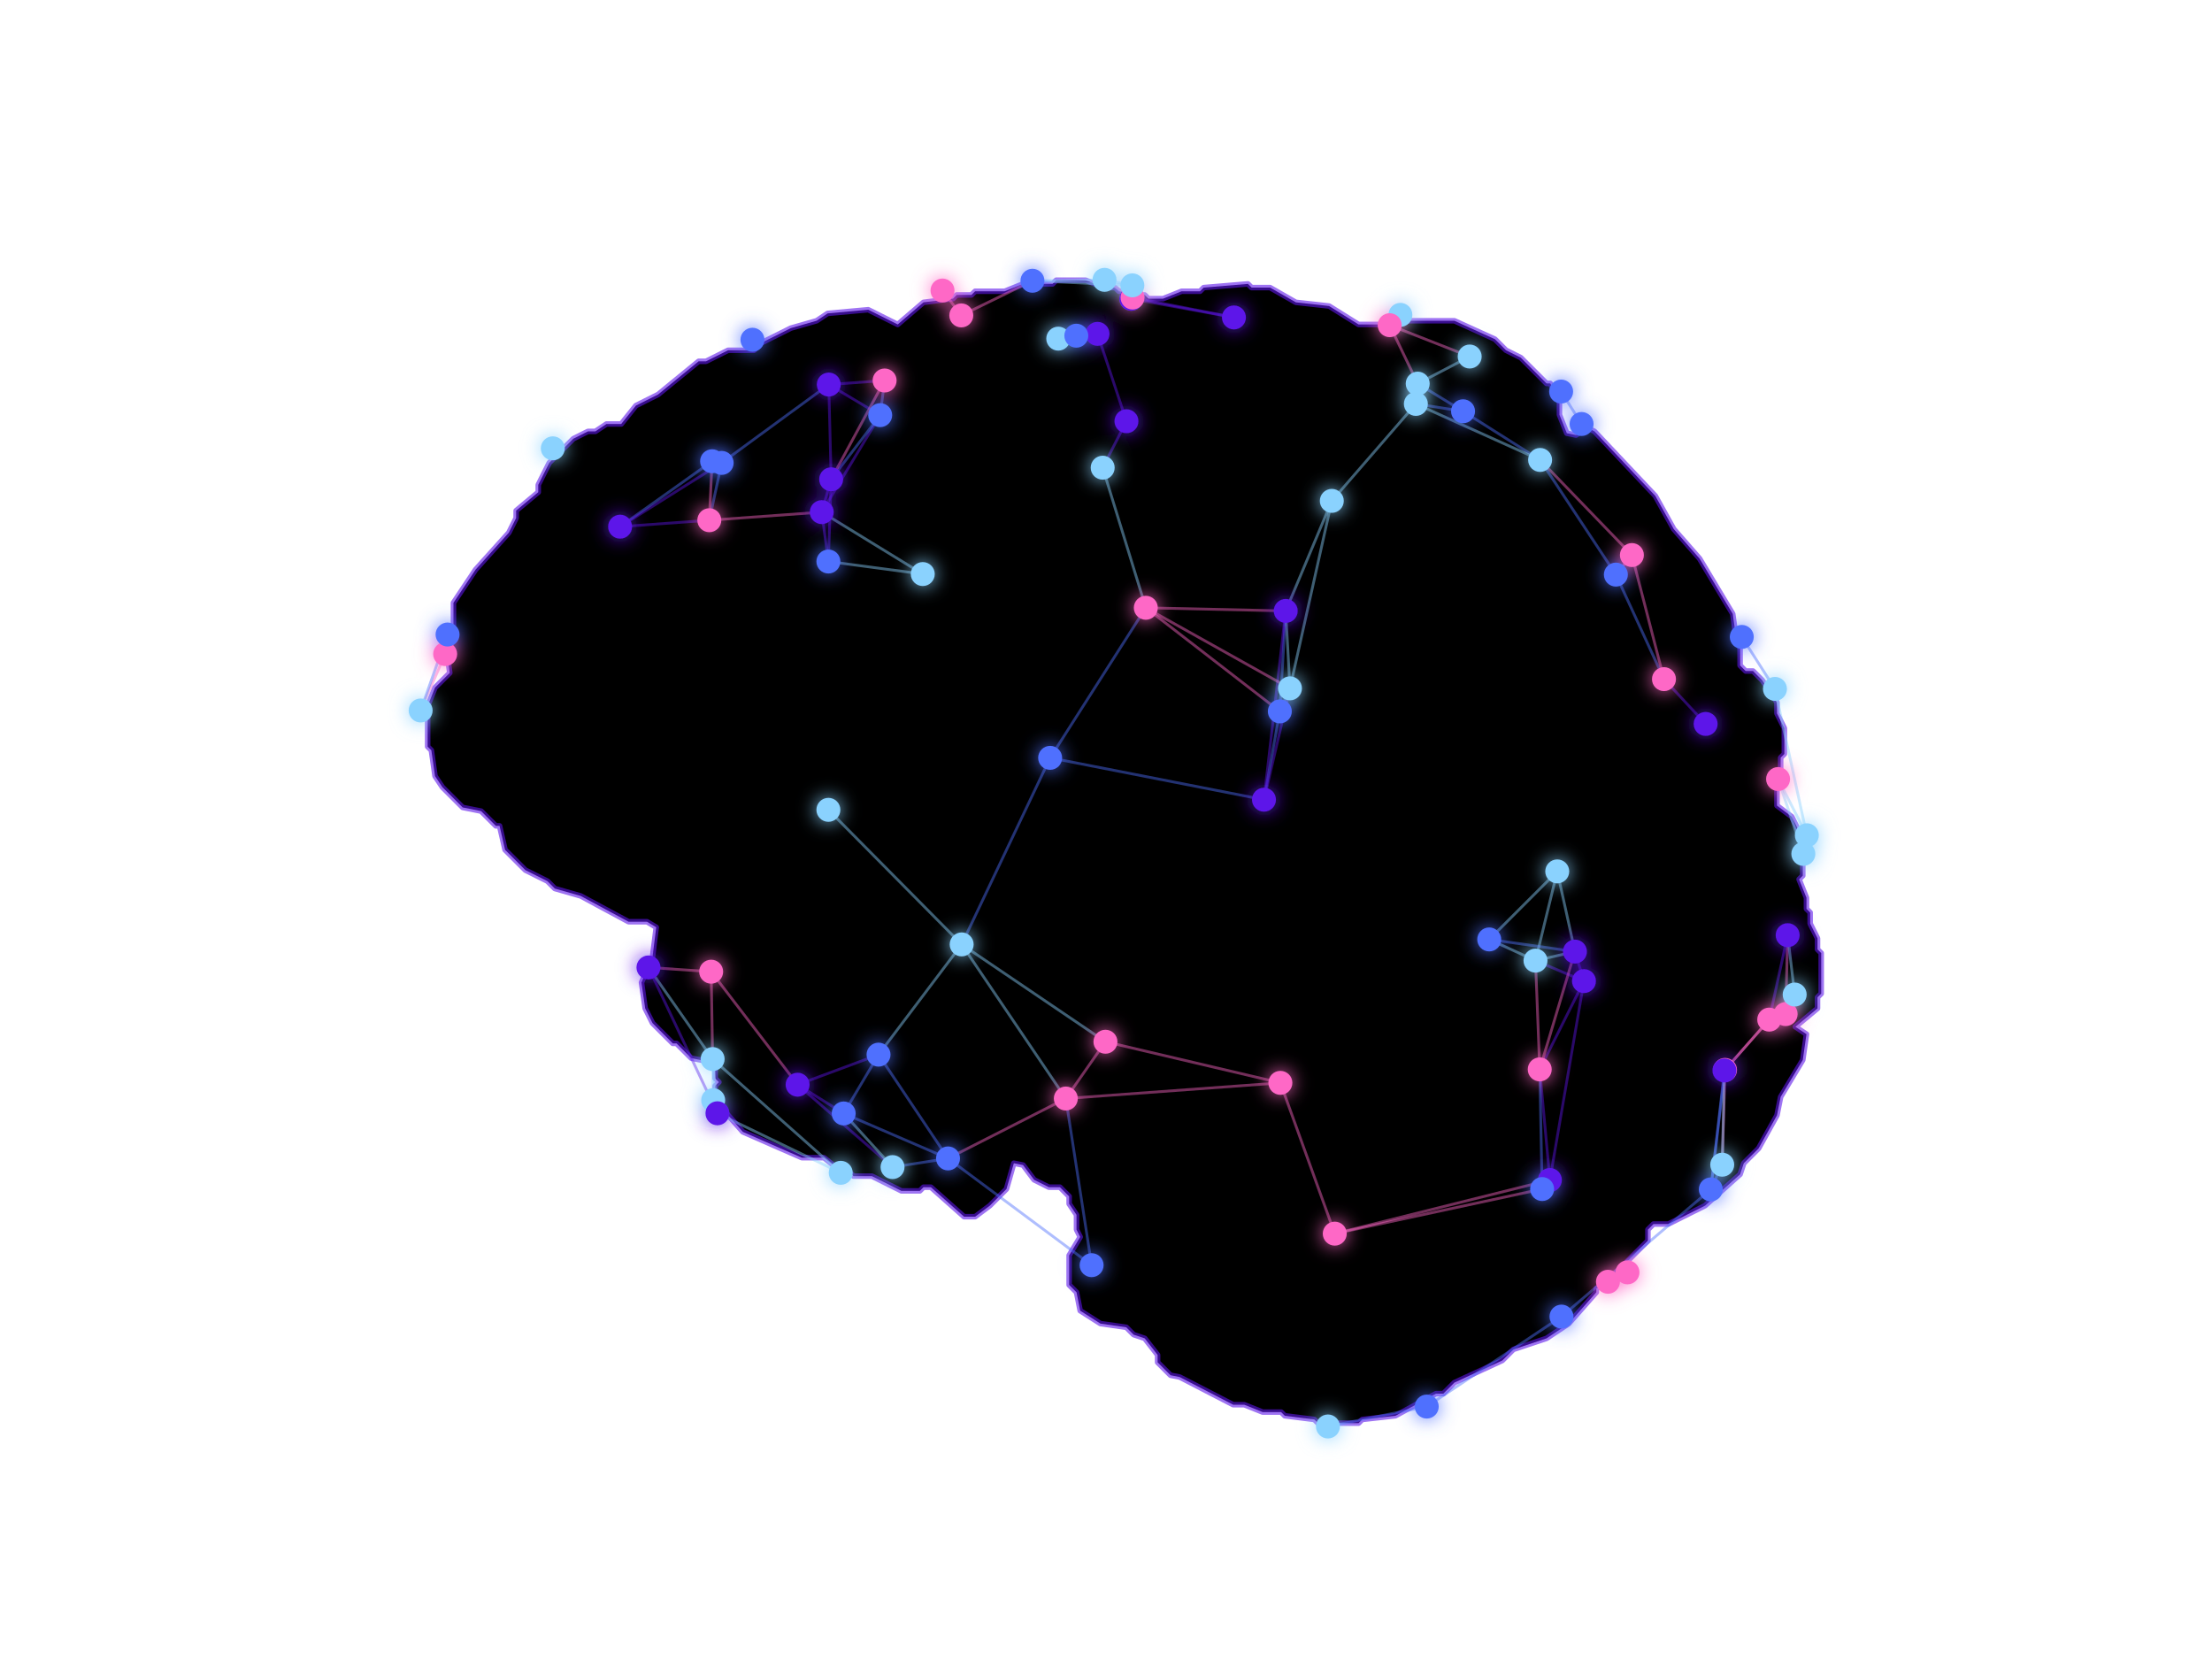
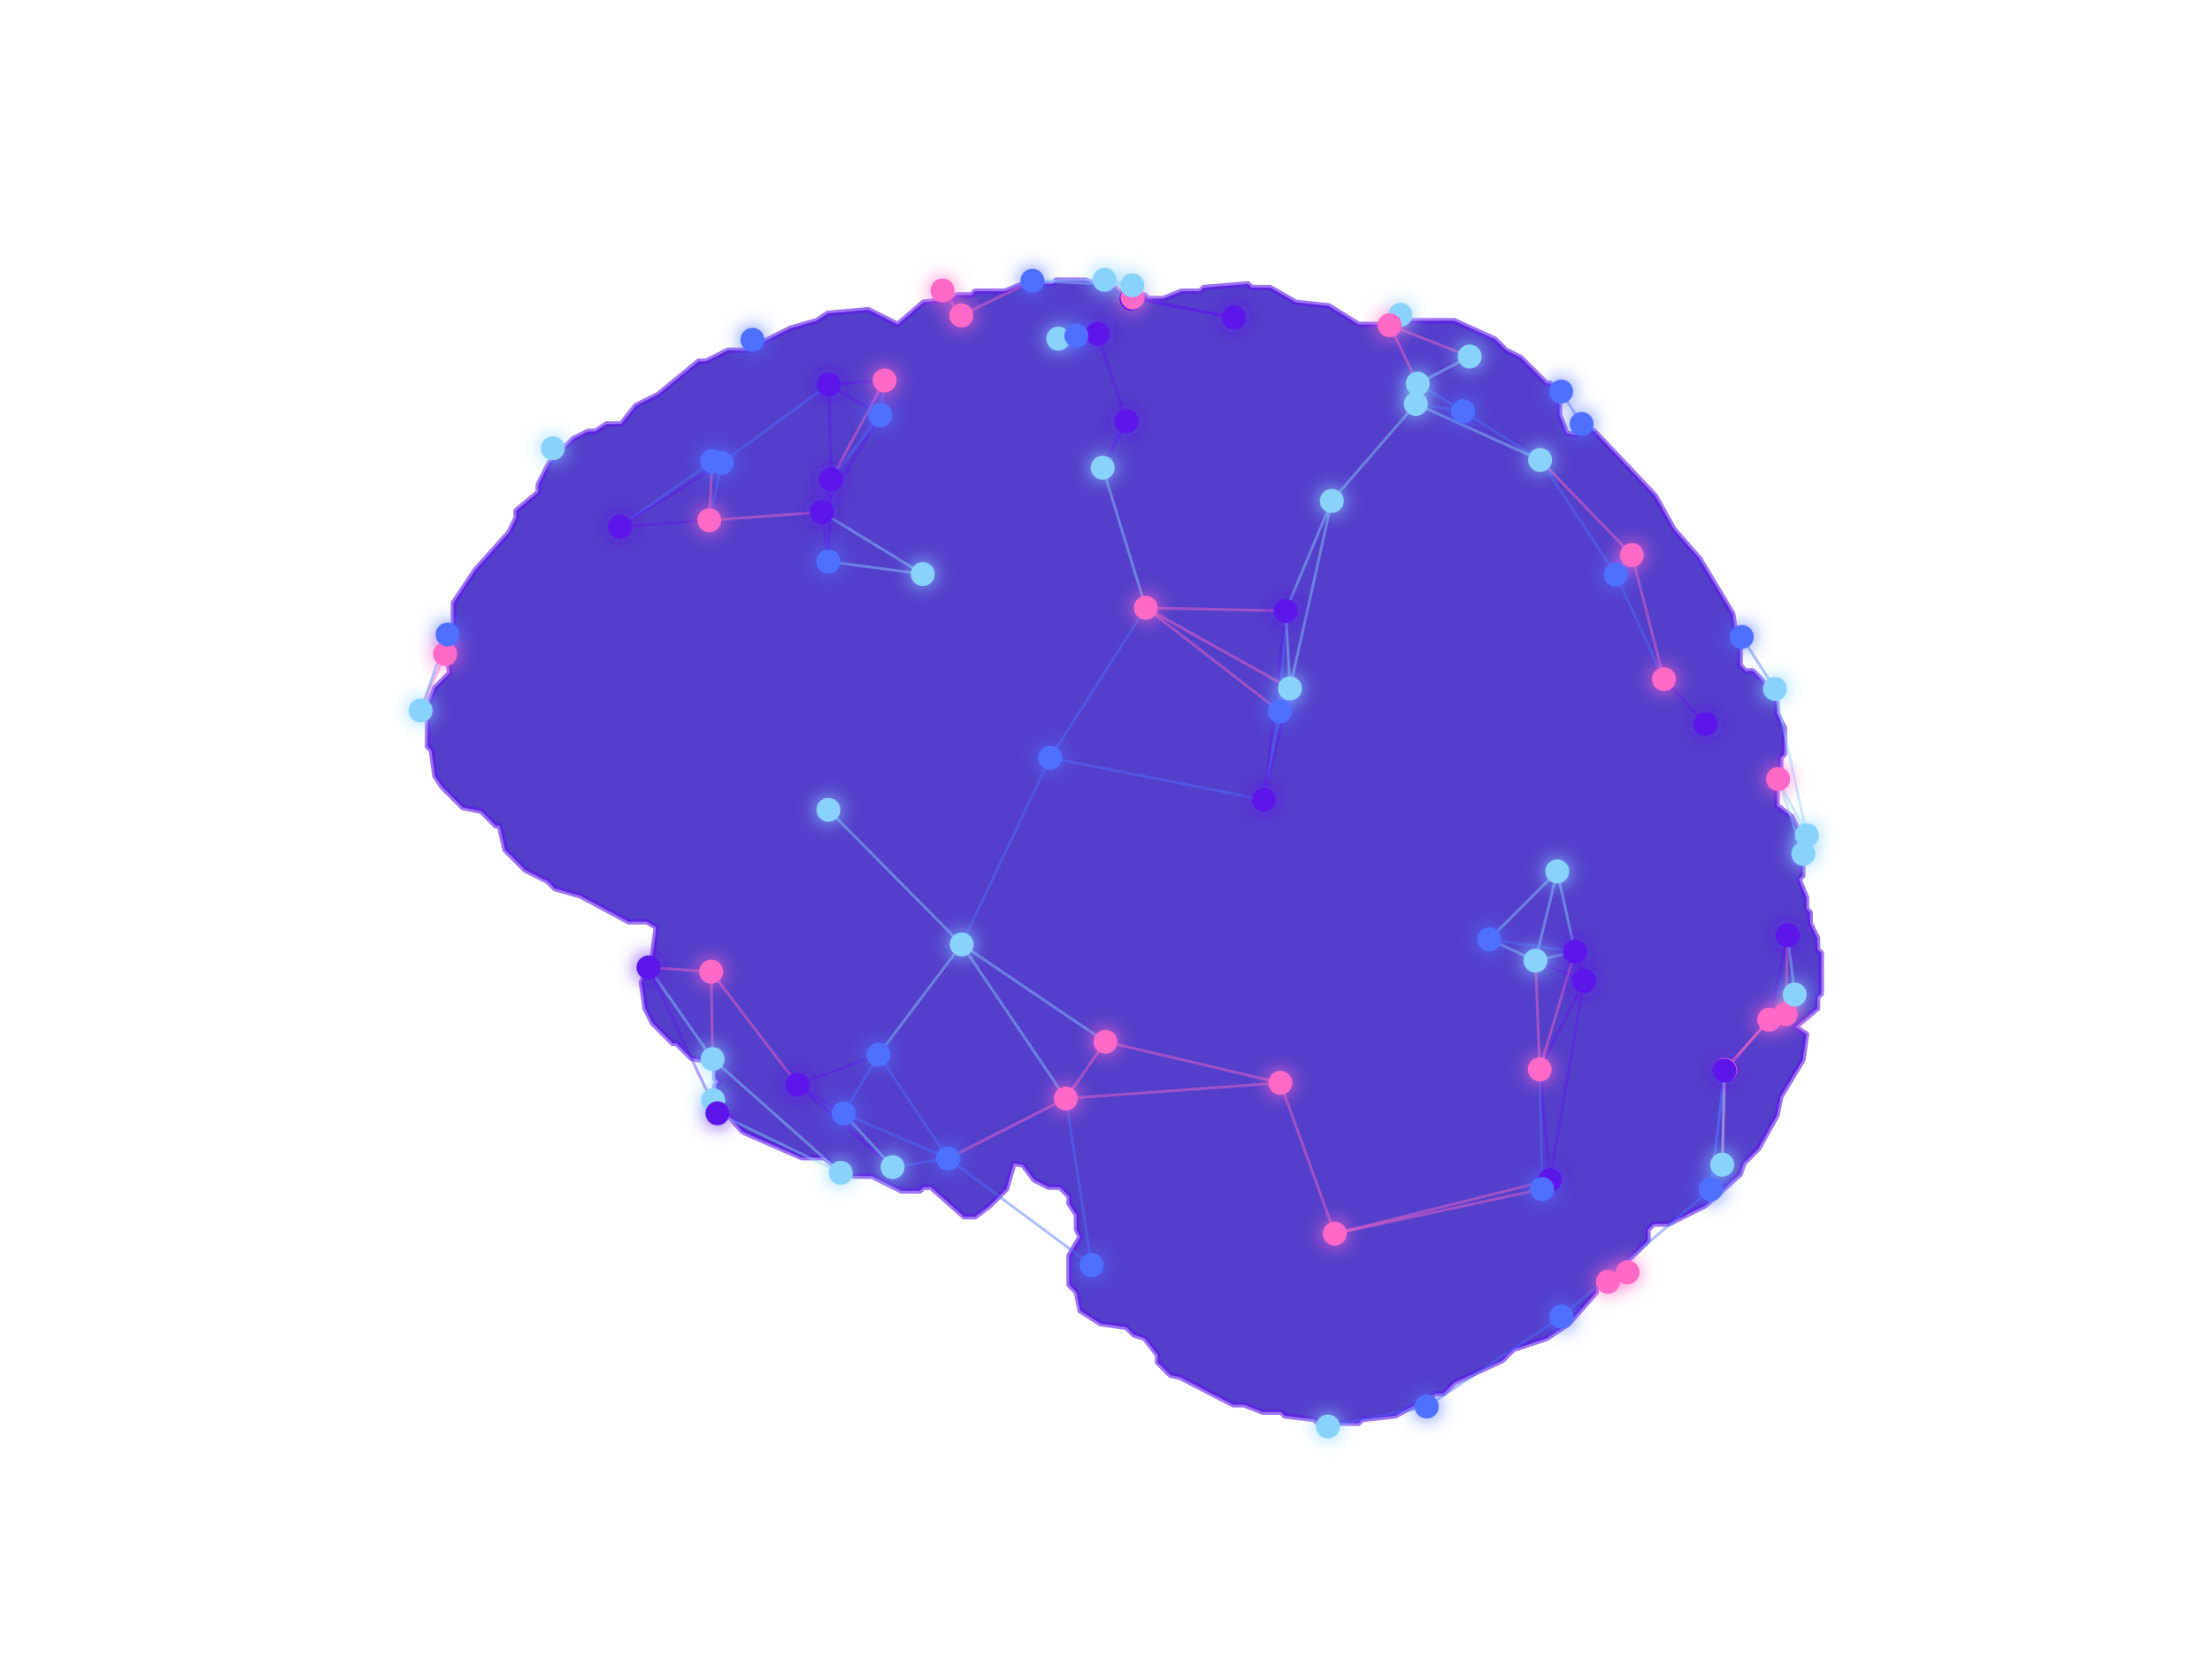
<svg xmlns="http://www.w3.org/2000/svg" viewBox="0 0 1200 900" width="1200" height="900">
  <defs>
    <filter id="g" x="-50%" y="-50%" width="200%" height="200%">
      <feGaussianBlur stdDeviation="5" result="b" />
      <feMerge>
        <feMergeNode in="b" />
        <feMergeNode in="SourceGraphic" />
      </feMerge>
    </filter>
  </defs>
-   <path d="M573 152L571 154L555 154L545 158L529 158L527 160L519 160L517 162L501 164L487 176L471 168L449 170L443 174L429 178L413 186L409 190L395 190L383 196L379 196L357 214L345 220L337 230L329 230L323 234L319 234L311 238L298 251L292 263L292 267L280 277L280 281L276 289L258 309L246 327L246 339L244 341L244 349L242 351L244 365L236 373L232 383L232 405L234 407L236 421L240 427L251 438L261 440L269 448L271 448L274 461L285 472L297 478L301 482L315 486L341 500L351 500L356 503L354 519L348 533L350 547L354 555L365 566L367 566L375 574L385 576L388 579L388 585L390 587L388 589L388 597L403 614L435 628L447 628L457 636L461 636L463 638L473 638L489 646L499 646L501 644L505 644L523 660L529 660L537 654L546 645L550 631L555 632L561 640L569 644L575 644L580 649L580 653L584 659L584 667L586 671L580 681L580 697L584 701L586 711L597 718L611 720L615 724L621 726L628 735L628 739L635 746L640 747L669 762L675 762L685 766L695 766L697 768L713 770L715 772L737 772L739 770L757 768L779 756L783 756L789 750L815 738L821 732L839 726L851 718L866 701L866 699L871 696L894 673L894 667L897 664L905 664L925 654L944 637L946 631L954 623L964 605L966 595L978 575L980 561L974 557L986 547L986 541L988 539L988 517L986 515L986 509L982 501L982 495L980 493L980 487L976 477L978 475L978 455L972 443L964 437L964 421L966 419L966 411L968 409L968 395L964 387L964 381L956 369L951 364L947 364L944 361L944 349L942 347L940 333L922 303L908 287L898 269L865 234L861 232L855 236L850 235L846 225L846 217L841 208L839 208L825 194L817 190L811 184L789 174L753 174L751 176L737 176L721 166L703 164L689 156L679 156L677 154L653 156L651 158L641 158L631 162L623 162L621 160L615 160L613 158L607 158L605 156L599 156L589 152Z" fill="#000" fill-rule="evenodd" stroke="#5d16e9" stroke-opacity=".6" stroke-width="3" stroke-linejoin="round" />
+   <path d="M573 152L571 154L555 154L545 158L529 158L527 160L519 160L517 162L501 164L487 176L471 168L449 170L443 174L429 178L413 186L409 190L395 190L383 196L379 196L357 214L345 220L337 230L329 230L323 234L319 234L311 238L298 251L292 263L292 267L280 277L280 281L276 289L258 309L246 327L246 339L244 341L244 349L242 351L244 365L236 373L232 383L232 405L234 407L236 421L240 427L251 438L261 440L269 448L271 448L274 461L285 472L297 478L301 482L315 486L341 500L351 500L356 503L354 519L348 533L350 547L354 555L365 566L367 566L375 574L385 576L388 579L388 585L390 587L388 589L388 597L403 614L435 628L447 628L457 636L461 636L463 638L473 638L489 646L499 646L501 644L505 644L523 660L529 660L537 654L546 645L550 631L555 632L561 640L569 644L575 644L580 649L580 653L584 659L584 667L586 671L580 681L580 697L584 701L586 711L597 718L611 720L615 724L621 726L628 735L628 739L635 746L640 747L669 762L675 762L685 766L695 766L697 768L713 770L715 772L737 772L739 770L757 768L779 756L783 756L789 750L815 738L821 732L839 726L851 718L866 701L866 699L871 696L894 673L894 667L897 664L905 664L925 654L944 637L946 631L954 623L964 605L966 595L978 575L980 561L974 557L986 547L986 541L988 539L988 517L986 515L986 509L982 501L982 495L980 493L980 487L976 477L978 475L978 455L972 443L964 437L964 421L966 419L966 411L968 409L968 395L964 387L964 381L956 369L951 364L947 364L944 361L944 349L942 347L940 333L922 303L908 287L898 269L865 234L861 232L855 236L850 235L846 225L846 217L841 208L839 208L825 194L817 190L811 184L789 174L753 174L751 176L737 176L721 166L703 164L689 156L679 156L677 154L653 156L651 158L641 158L631 162L623 162L621 160L615 160L613 158L607 158L605 156L599 156L589 152Z" fill="#543fca" fill-rule="evenodd" stroke="#5d16e9" stroke-opacity=".6" stroke-width="3" stroke-linejoin="round" />
  <g stroke-width="1.5" stroke-opacity=".45" fill="none">
    <path d="M592.2 686.3L514.3 628.4" stroke="#4f6ffe" />
    <path d="M592.2 686.3L578.2 595.9" stroke="#4f6ffe" />
    <path d="M978.3 463.2L980.2 453.1" stroke="#8ad2fe" />
    <path d="M978.3 463.2L964.6 422.6" stroke="#8ad2fe" />
    <path d="M872.3 695.3L882.9 690.2" stroke="#fe67c6" />
    <path d="M847.1 714.2L774 763" stroke="#4f6ffe" />
    <path d="M847.1 714.2L928.1 645.2" stroke="#4f6ffe" />
    <path d="M944.9 345.5L962.9 373.7" stroke="#4f6ffe" />
    <path d="M724.1 669.2L694.6 587.4" stroke="#fe67c6" />
    <path d="M724.1 669.2L836.6 645" stroke="#fe67c6" />
    <path d="M724.1 669.2L840.8 640.1" stroke="#fe67c6" />
    <path d="M774 763L720.4 773.8" stroke="#4f6ffe" />
    <path d="M962.9 373.7L980.2 453.1" stroke="#8ad2fe" />
    <path d="M980.2 453.1L964.6 422.6" stroke="#8ad2fe" />
    <path d="M846.9 212.4L858 230" stroke="#4f6ffe" />
    <path d="M925.3 392.7L902.7 368.4" stroke="#5d16e9" />
    <path d="M445.8 277.8L450.9 260" stroke="#5d16e9" />
    <path d="M445.8 277.8L449.4 304.6" stroke="#5d16e9" />
    <path d="M445.8 277.8L477.5 225.2" stroke="#5d16e9" />
    <path d="M793.7 223.1L768.1 219.1" stroke="#4f6ffe" />
    <path d="M793.7 223.1L769.1 208.1" stroke="#4f6ffe" />
    <path d="M793.7 223.1L835.5 249.5" stroke="#4f6ffe" />
    <path d="M968.7 550.1L973.6 539.5" stroke="#fe67c6" />
    <path d="M968.7 550.1L959.8 553.1" stroke="#fe67c6" />
    <path d="M968.7 550.1L969.8 507.3" stroke="#fe67c6" />
    <path d="M959.8 553.1L973.6 539.5" stroke="#fe67c6" />
    <path d="M959.8 553.1L935.5 580.7" stroke="#fe67c6" />
    <path d="M669.4 172.2L614.4 161.4" stroke="#5d16e9" />
    <path d="M669.4 172.2L613.7 162.1" stroke="#5d16e9" />
    <path d="M449.6 208.6L479.9 206.4" stroke="#5d16e9" />
    <path d="M449.6 208.6L477.5 225.2" stroke="#5d16e9" />
    <path d="M449.6 208.6L450.9 260" stroke="#5d16e9" />
    <path d="M511.3 157.6L521.5 171.1" stroke="#fe67c6" />
    <path d="M477.5 225.2L479.9 206.4" stroke="#4f6ffe" />
    <path d="M477.5 225.2L450.9 260" stroke="#4f6ffe" />
    <path d="M479.9 206.4L450.9 260" stroke="#fe67c6" />
    <path d="M574.1 183.7L583.9 182.1" stroke="#8ad2fe" />
    <path d="M574.1 183.7L595.4 181.1" stroke="#8ad2fe" />
    <path d="M753.9 176.4L797.3 193.4" stroke="#fe67c6" />
    <path d="M753.9 176.4L769.1 208.1" stroke="#fe67c6" />
    <path d="M694.3 385.9L699.8 373.4" stroke="#4f6ffe" />
    <path d="M694.3 385.9L685.7 433.8" stroke="#4f6ffe" />
    <path d="M694.3 385.9L697.5 331.4" stroke="#4f6ffe" />
    <path d="M797.3 193.4L769.1 208.1" stroke="#8ad2fe" />
    <path d="M885.3 301.1L876.6 311.7" stroke="#fe67c6" />
    <path d="M885.3 301.1L902.7 368.4" stroke="#fe67c6" />
    <path d="M885.3 301.1L835.5 249.5" stroke="#fe67c6" />
    <path d="M844.8 472.7L854.4 516.2" stroke="#8ad2fe" />
    <path d="M844.8 472.7L833 521.1" stroke="#8ad2fe" />
    <path d="M844.8 472.7L807.9 509.6" stroke="#8ad2fe" />
    <path d="M768.1 219.1L769.1 208.1" stroke="#8ad2fe" />
    <path d="M768.1 219.1L835.5 249.5" stroke="#8ad2fe" />
    <path d="M685.7 433.8L699.8 373.4" stroke="#5d16e9" />
    <path d="M685.7 433.8L697.5 331.4" stroke="#5d16e9" />
    <path d="M876.6 311.7L902.7 368.4" stroke="#4f6ffe" />
    <path d="M876.6 311.7L835.5 249.5" stroke="#4f6ffe" />
    <path d="M859.3 532.2L854.4 516.2" stroke="#5d16e9" />
    <path d="M859.3 532.2L833 521.1" stroke="#5d16e9" />
    <path d="M859.3 532.2L835.3 580.1" stroke="#5d16e9" />
    <path d="M613.7 162.1L614.4 161.4" stroke="#5d16e9" />
    <path d="M613.7 162.1L599.2 151.8" stroke="#5d16e9" />
    <path d="M595.4 181.1L583.9 182.1" stroke="#5d16e9" />
    <path d="M614.4 161.4L599.2 151.8" stroke="#fe67c6" />
    <path d="M973.6 539.5L969.8 507.3" stroke="#8ad2fe" />
    <path d="M699.8 373.4L697.5 331.4" stroke="#8ad2fe" />
    <path d="M614.3 154.8L599.2 151.8" stroke="#8ad2fe" />
    <path d="M614.3 154.8L560.1 152.3" stroke="#8ad2fe" />
    <path d="M614.3 154.8L613.7 162.1" stroke="#8ad2fe" />
    <path d="M521.5 171.1L560.1 152.3" stroke="#fe67c6" />
    <path d="M599.2 151.8L560.1 152.3" stroke="#8ad2fe" />
    <path d="M969.8 507.3L959.8 553.1" stroke="#5d16e9" />
    <path d="M450.9 260L449.4 304.6" stroke="#5d16e9" />
    <path d="M928.1 645.2L934.3 631.8" stroke="#4f6ffe" />
    <path d="M928.1 645.2L935.5 580.7" stroke="#4f6ffe" />
    <path d="M928.1 645.2L935.8 580.4" stroke="#4f6ffe" />
    <path d="M241.5 354.8L242.8 344.2" stroke="#fe67c6" />
    <path d="M241.5 354.8L228.2 385.4" stroke="#fe67c6" />
    <path d="M500.6 311.4L449.4 304.6" stroke="#8ad2fe" />
    <path d="M500.6 311.4L445.8 277.8" stroke="#8ad2fe" />
    <path d="M432.7 588.4L457.7 604" stroke="#5d16e9" />
    <path d="M432.7 588.4L476.6 572.1" stroke="#5d16e9" />
    <path d="M432.7 588.4L484.2 633.1" stroke="#5d16e9" />
    <path d="M242.8 344.2L228.2 385.4" stroke="#4f6ffe" />
    <path d="M456.1 636.2L389.2 603.9" stroke="#8ad2fe" />
    <path d="M456.1 636.2L386.6 574.5" stroke="#8ad2fe" />
    <path d="M391.5 251.1L386.3 250.2" stroke="#4f6ffe" />
    <path d="M391.5 251.1L384.8 282.2" stroke="#4f6ffe" />
    <path d="M391.5 251.1L449.6 208.6" stroke="#4f6ffe" />
    <path d="M386.9 596.8L389.2 603.9" stroke="#8ad2fe" />
    <path d="M386.9 596.8L386.6 574.5" stroke="#8ad2fe" />
    <path d="M840.8 640.1L836.6 645" stroke="#5d16e9" />
    <path d="M840.8 640.1L835.3 580.1" stroke="#5d16e9" />
    <path d="M840.8 640.1L859.3 532.2" stroke="#5d16e9" />
    <path d="M722.5 271.7L697.5 331.4" stroke="#8ad2fe" />
    <path d="M722.5 271.7L768.1 219.1" stroke="#8ad2fe" />
    <path d="M722.5 271.7L699.8 373.4" stroke="#8ad2fe" />
    <path d="M833 521.1L854.4 516.2" stroke="#8ad2fe" />
    <path d="M833 521.1L807.9 509.6" stroke="#8ad2fe" />
    <path d="M514.3 628.4L484.2 633.1" stroke="#4f6ffe" />
    <path d="M514.3 628.4L457.7 604" stroke="#4f6ffe" />
    <path d="M514.3 628.4L476.6 572.1" stroke="#4f6ffe" />
    <path d="M385.8 527.1L386.6 574.5" stroke="#fe67c6" />
    <path d="M385.8 527.1L432.7 588.4" stroke="#fe67c6" />
    <path d="M385.8 527.1L351.8 524.8" stroke="#fe67c6" />
    <path d="M449.4 439.3L521.7 512.3" stroke="#8ad2fe" />
    <path d="M807.9 509.6L854.4 516.2" stroke="#4f6ffe" />
    <path d="M835.3 580.1L833 521.1" stroke="#fe67c6" />
    <path d="M835.3 580.1L854.4 516.2" stroke="#fe67c6" />
    <path d="M384.8 282.2L386.3 250.2" stroke="#fe67c6" />
    <path d="M384.8 282.2L445.8 277.8" stroke="#fe67c6" />
    <path d="M935.8 580.4L935.5 580.7" stroke="#fe67c6" />
    <path d="M935.8 580.4L959.8 553.1" stroke="#fe67c6" />
    <path d="M935.8 580.4L934.3 631.8" stroke="#fe67c6" />
    <path d="M386.6 574.5L389.2 603.9" stroke="#8ad2fe" />
    <path d="M386.6 574.5L351.8 524.8" stroke="#8ad2fe" />
    <path d="M521.7 512.3L476.6 572.1" stroke="#8ad2fe" />
    <path d="M521.7 512.3L599.7 565.1" stroke="#8ad2fe" />
    <path d="M521.7 512.3L578.2 595.9" stroke="#8ad2fe" />
    <path d="M476.6 572.1L457.7 604" stroke="#4f6ffe" />
    <path d="M934.3 631.8L935.5 580.7" stroke="#8ad2fe" />
    <path d="M386.3 250.2L336.4 285.7" stroke="#4f6ffe" />
    <path d="M836.6 645L835.3 580.1" stroke="#4f6ffe" />
    <path d="M611.1 228.5L598.2 253.7" stroke="#5d16e9" />
    <path d="M611.1 228.5L595.4 181.1" stroke="#5d16e9" />
    <path d="M336.4 285.7L391.5 251.1" stroke="#5d16e9" />
    <path d="M336.4 285.7L384.8 282.2" stroke="#5d16e9" />
    <path d="M578.2 595.9L599.7 565.1" stroke="#fe67c6" />
    <path d="M578.2 595.9L514.3 628.4" stroke="#fe67c6" />
    <path d="M694.6 587.4L599.7 565.1" stroke="#fe67c6" />
    <path d="M694.6 587.4L578.2 595.9" stroke="#fe67c6" />
    <path d="M569.7 411.1L621.6 329.7" stroke="#4f6ffe" />
    <path d="M569.7 411.1L521.7 512.3" stroke="#4f6ffe" />
    <path d="M569.7 411.1L685.7 433.8" stroke="#4f6ffe" />
    <path d="M351.8 524.8L389.2 603.9" stroke="#5d16e9" />
    <path d="M484.2 633.1L457.7 604" stroke="#8ad2fe" />
    <path d="M598.2 253.7L621.6 329.7" stroke="#8ad2fe" />
    <path d="M621.6 329.7L697.5 331.4" stroke="#fe67c6" />
    <path d="M621.6 329.7L699.8 373.4" stroke="#fe67c6" />
    <path d="M621.6 329.7L694.3 385.9" stroke="#fe67c6" />
  </g>
  <g filter="url(#g)">
    <circle cx="592.2" cy="686.3" r="6.5" fill="#4f6ffe" />
    <circle cx="978.3" cy="463.2" r="6.5" fill="#8ad2fe" />
    <circle cx="872.3" cy="695.3" r="6.5" fill="#fe67c6" />
    <circle cx="847.1" cy="714.2" r="6.5" fill="#4f6ffe" />
    <circle cx="759.7" cy="170.8" r="6.5" fill="#8ad2fe" />
    <circle cx="944.9" cy="345.5" r="6.5" fill="#4f6ffe" />
    <circle cx="724.1" cy="669.2" r="6.5" fill="#fe67c6" />
    <circle cx="774" cy="763" r="6.5" fill="#4f6ffe" />
    <circle cx="962.9" cy="373.7" r="6.5" fill="#8ad2fe" />
    <circle cx="720.4" cy="773.8" r="6.5" fill="#8ad2fe" />
    <circle cx="882.9" cy="690.2" r="6.5" fill="#fe67c6" />
    <circle cx="980.2" cy="453.1" r="6.5" fill="#8ad2fe" />
    <circle cx="846.9" cy="212.4" r="6.5" fill="#4f6ffe" />
    <circle cx="858" cy="230" r="6.5" fill="#4f6ffe" />
    <circle cx="925.3" cy="392.7" r="6.5" fill="#5d16e9" />
    <circle cx="445.8" cy="277.8" r="6.5" fill="#5d16e9" />
    <circle cx="793.7" cy="223.1" r="6.5" fill="#4f6ffe" />
    <circle cx="968.7" cy="550.1" r="6.5" fill="#fe67c6" />
    <circle cx="902.7" cy="368.4" r="6.5" fill="#fe67c6" />
    <circle cx="959.8" cy="553.1" r="6.5" fill="#fe67c6" />
    <circle cx="669.4" cy="172.2" r="6.5" fill="#5d16e9" />
    <circle cx="449.6" cy="208.6" r="6.5" fill="#5d16e9" />
    <circle cx="511.3" cy="157.6" r="6.5" fill="#fe67c6" />
    <circle cx="477.5" cy="225.2" r="6.5" fill="#4f6ffe" />
    <circle cx="479.9" cy="206.4" r="6.5" fill="#fe67c6" />
    <circle cx="574.1" cy="183.7" r="6.5" fill="#8ad2fe" />
    <circle cx="753.9" cy="176.4" r="6.5" fill="#fe67c6" />
    <circle cx="694.3" cy="385.9" r="6.5" fill="#4f6ffe" />
    <circle cx="797.3" cy="193.4" r="6.5" fill="#8ad2fe" />
    <circle cx="885.3" cy="301.1" r="6.5" fill="#fe67c6" />
    <circle cx="844.8" cy="472.7" r="6.5" fill="#8ad2fe" />
    <circle cx="768.1" cy="219.1" r="6.5" fill="#8ad2fe" />
    <circle cx="769.1" cy="208.1" r="6.5" fill="#8ad2fe" />
    <circle cx="685.7" cy="433.8" r="6.5" fill="#5d16e9" />
    <circle cx="876.6" cy="311.7" r="6.5" fill="#4f6ffe" />
    <circle cx="859.3" cy="532.2" r="6.5" fill="#5d16e9" />
    <circle cx="613.7" cy="162.1" r="6.5" fill="#5d16e9" />
    <circle cx="595.4" cy="181.1" r="6.5" fill="#5d16e9" />
    <circle cx="614.4" cy="161.4" r="6.5" fill="#fe67c6" />
    <circle cx="973.6" cy="539.5" r="6.5" fill="#8ad2fe" />
    <circle cx="699.8" cy="373.4" r="6.5" fill="#8ad2fe" />
    <circle cx="614.3" cy="154.8" r="6.5" fill="#8ad2fe" />
    <circle cx="521.5" cy="171.1" r="6.5" fill="#fe67c6" />
    <circle cx="599.2" cy="151.8" r="6.5" fill="#8ad2fe" />
    <circle cx="969.8" cy="507.3" r="6.5" fill="#5d16e9" />
    <circle cx="560.1" cy="152.3" r="6.5" fill="#4f6ffe" />
    <circle cx="450.9" cy="260" r="6.5" fill="#5d16e9" />
    <circle cx="835.5" cy="249.5" r="6.5" fill="#8ad2fe" />
    <circle cx="928.1" cy="645.2" r="6.5" fill="#4f6ffe" />
    <circle cx="241.5" cy="354.8" r="6.5" fill="#fe67c6" />
    <circle cx="500.6" cy="311.4" r="6.5" fill="#8ad2fe" />
    <circle cx="432.7" cy="588.4" r="6.5" fill="#5d16e9" />
    <circle cx="242.8" cy="344.2" r="6.5" fill="#4f6ffe" />
    <circle cx="456.1" cy="636.2" r="6.5" fill="#8ad2fe" />
    <circle cx="391.5" cy="251.1" r="6.5" fill="#4f6ffe" />
    <circle cx="228.2" cy="385.4" r="6.5" fill="#8ad2fe" />
    <circle cx="386.9" cy="596.8" r="6.5" fill="#8ad2fe" />
    <circle cx="840.8" cy="640.1" r="6.5" fill="#5d16e9" />
    <circle cx="722.5" cy="271.7" r="6.5" fill="#8ad2fe" />
    <circle cx="833" cy="521.1" r="6.5" fill="#8ad2fe" />
    <circle cx="514.3" cy="628.4" r="6.5" fill="#4f6ffe" />
    <circle cx="385.8" cy="527.1" r="6.5" fill="#fe67c6" />
    <circle cx="583.9" cy="182.1" r="6.5" fill="#4f6ffe" />
    <circle cx="854.4" cy="516.2" r="6.5" fill="#5d16e9" />
    <circle cx="449.4" cy="439.3" r="6.5" fill="#8ad2fe" />
    <circle cx="807.9" cy="509.6" r="6.5" fill="#4f6ffe" />
    <circle cx="835.3" cy="580.1" r="6.5" fill="#fe67c6" />
    <circle cx="384.8" cy="282.2" r="6.5" fill="#fe67c6" />
    <circle cx="935.8" cy="580.4" r="6.5" fill="#fe67c6" />
    <circle cx="408.2" cy="184.3" r="6.5" fill="#4f6ffe" />
    <circle cx="386.6" cy="574.5" r="6.5" fill="#8ad2fe" />
    <circle cx="521.7" cy="512.3" r="6.5" fill="#8ad2fe" />
    <circle cx="476.6" cy="572.1" r="6.5" fill="#4f6ffe" />
    <circle cx="934.3" cy="631.8" r="6.5" fill="#8ad2fe" />
    <circle cx="964.6" cy="422.6" r="6.5" fill="#fe67c6" />
    <circle cx="449.4" cy="304.6" r="6.5" fill="#4f6ffe" />
    <circle cx="386.3" cy="250.2" r="6.5" fill="#4f6ffe" />
    <circle cx="836.6" cy="645" r="6.5" fill="#4f6ffe" />
    <circle cx="935.5" cy="580.7" r="6.5" fill="#5d16e9" />
    <circle cx="611.1" cy="228.5" r="6.5" fill="#5d16e9" />
    <circle cx="697.5" cy="331.4" r="6.5" fill="#5d16e9" />
    <circle cx="336.4" cy="285.7" r="6.5" fill="#5d16e9" />
    <circle cx="578.2" cy="595.9" r="6.5" fill="#fe67c6" />
    <circle cx="694.6" cy="587.4" r="6.5" fill="#fe67c6" />
    <circle cx="389.2" cy="603.9" r="6.5" fill="#5d16e9" />
    <circle cx="569.7" cy="411.1" r="6.5" fill="#4f6ffe" />
    <circle cx="351.8" cy="524.8" r="6.5" fill="#5d16e9" />
    <circle cx="484.2" cy="633.1" r="6.5" fill="#8ad2fe" />
    <circle cx="457.7" cy="604" r="6.5" fill="#4f6ffe" />
    <circle cx="299.9" cy="243.2" r="6.5" fill="#8ad2fe" />
    <circle cx="598.2" cy="253.7" r="6.5" fill="#8ad2fe" />
    <circle cx="599.7" cy="565.1" r="6.5" fill="#fe67c6" />
    <circle cx="621.6" cy="329.7" r="6.5" fill="#fe67c6" />
  </g>
</svg>
